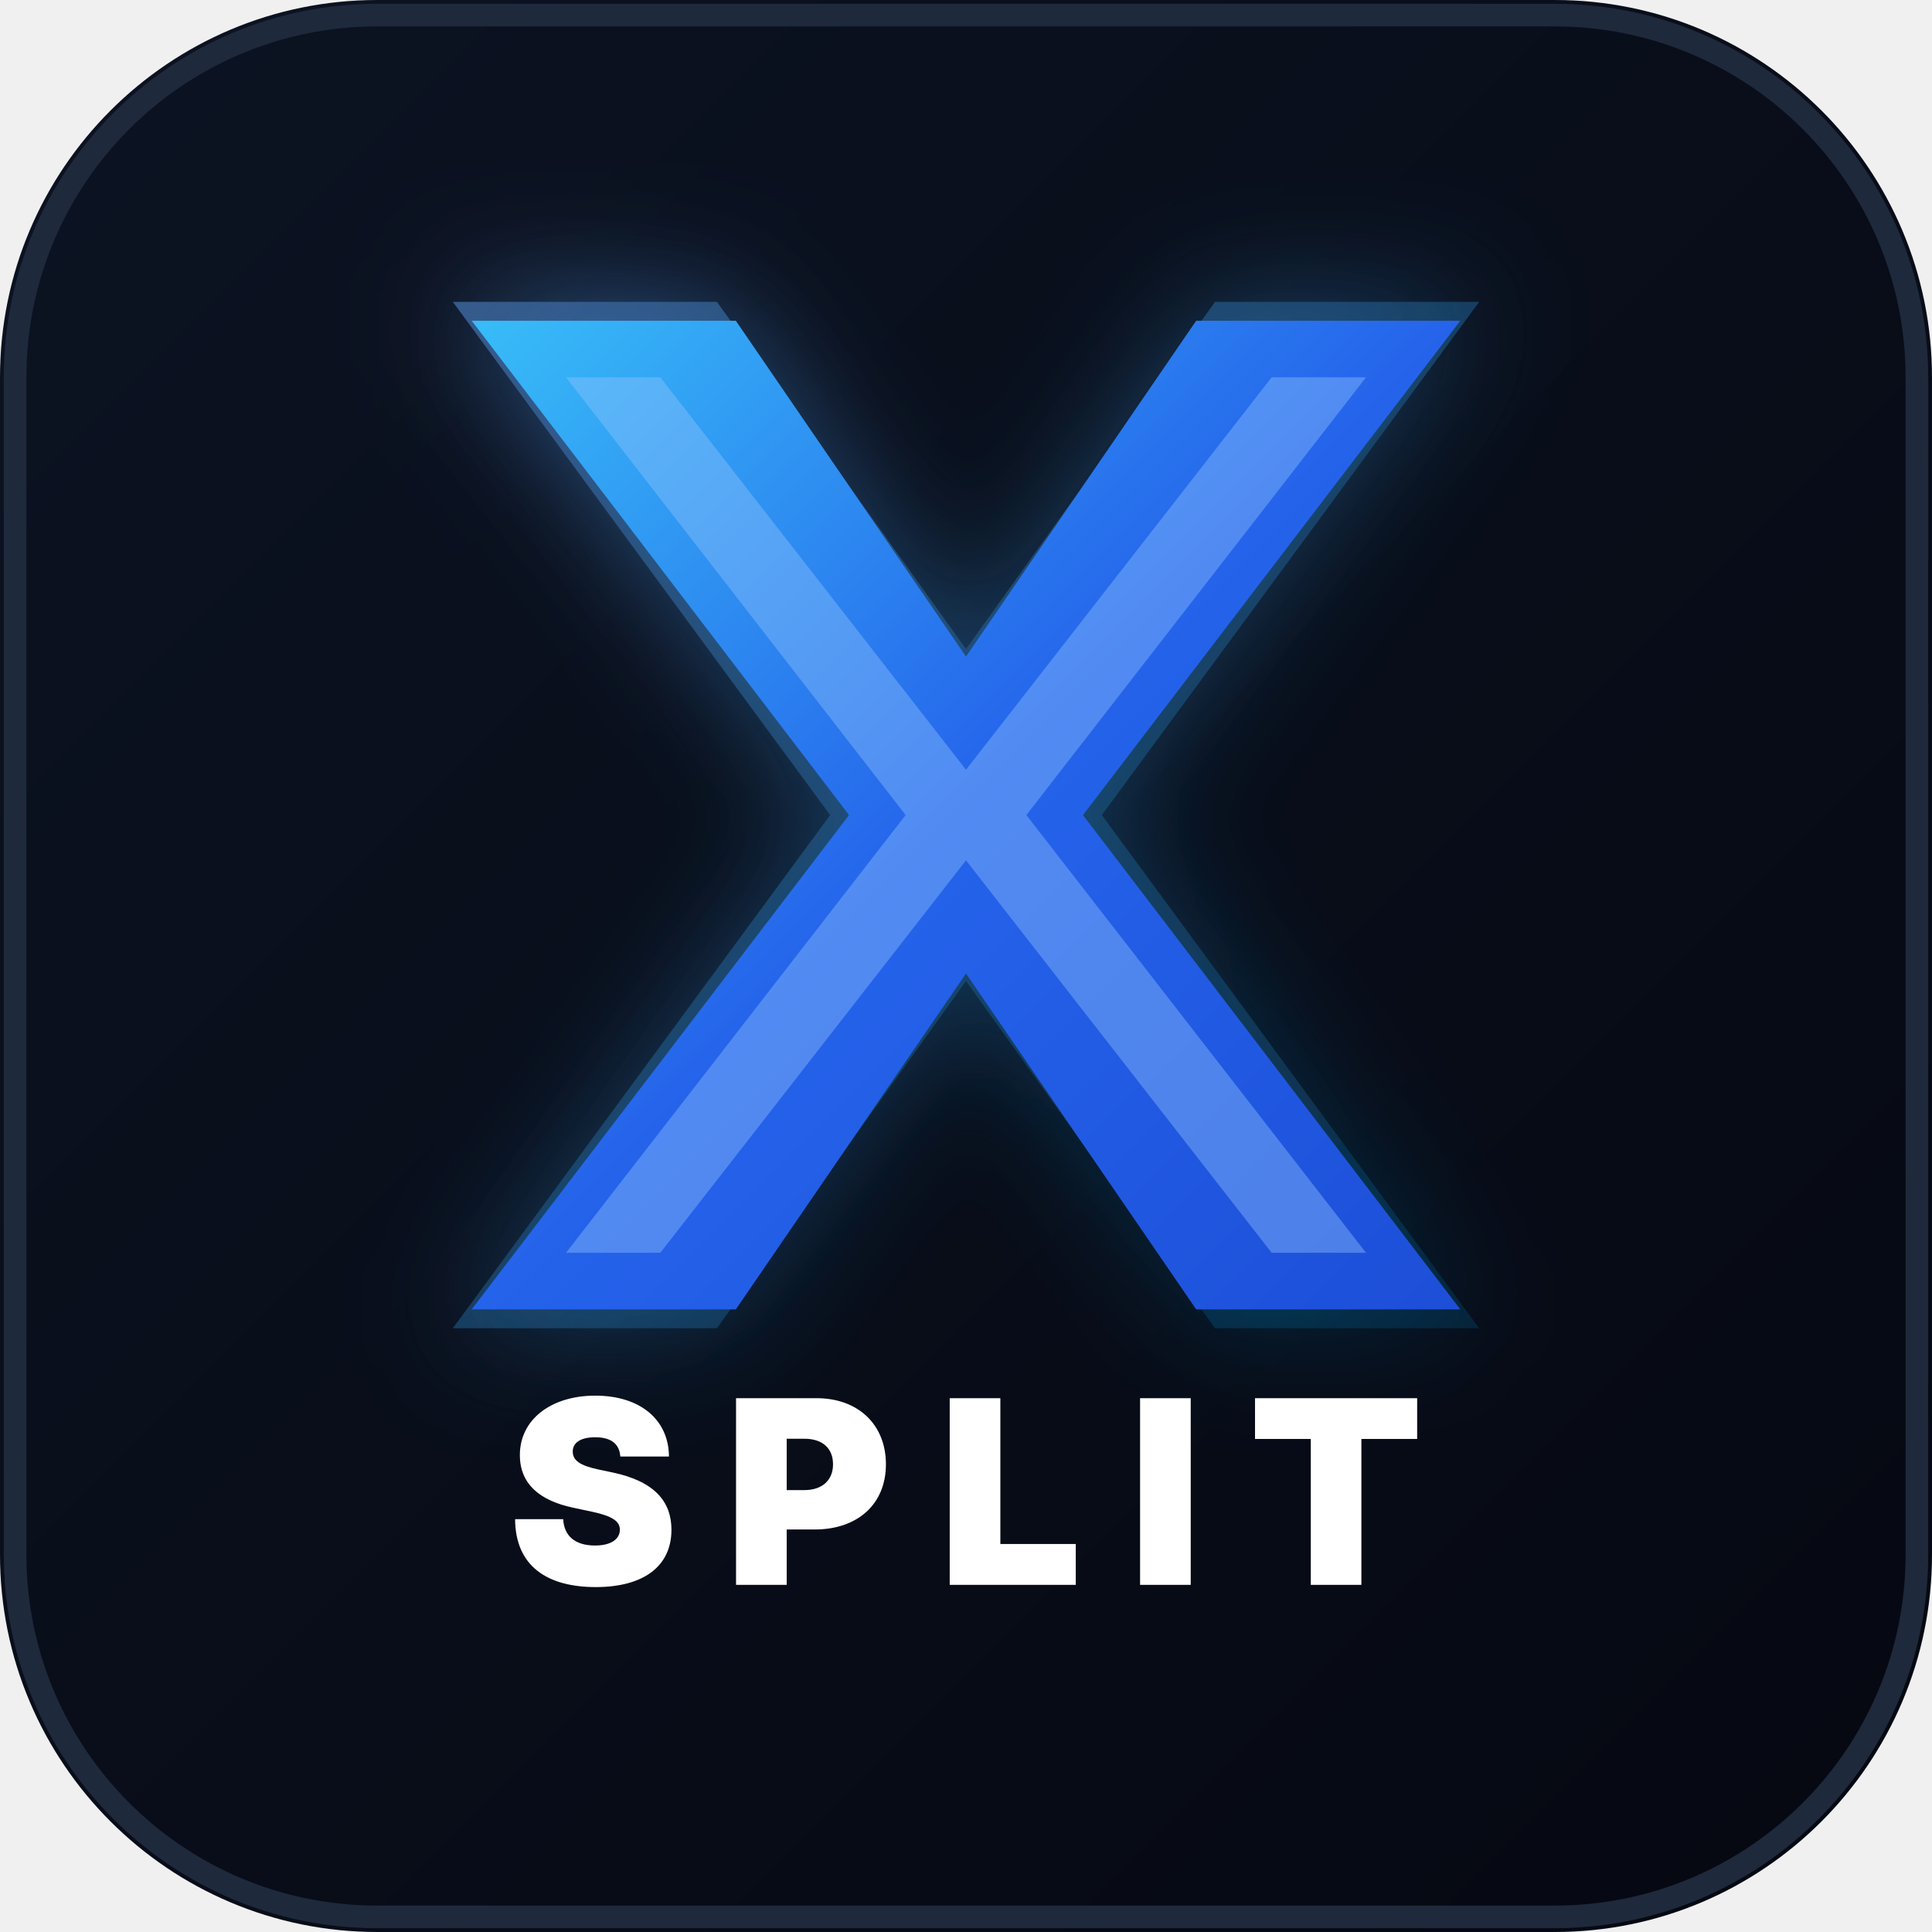
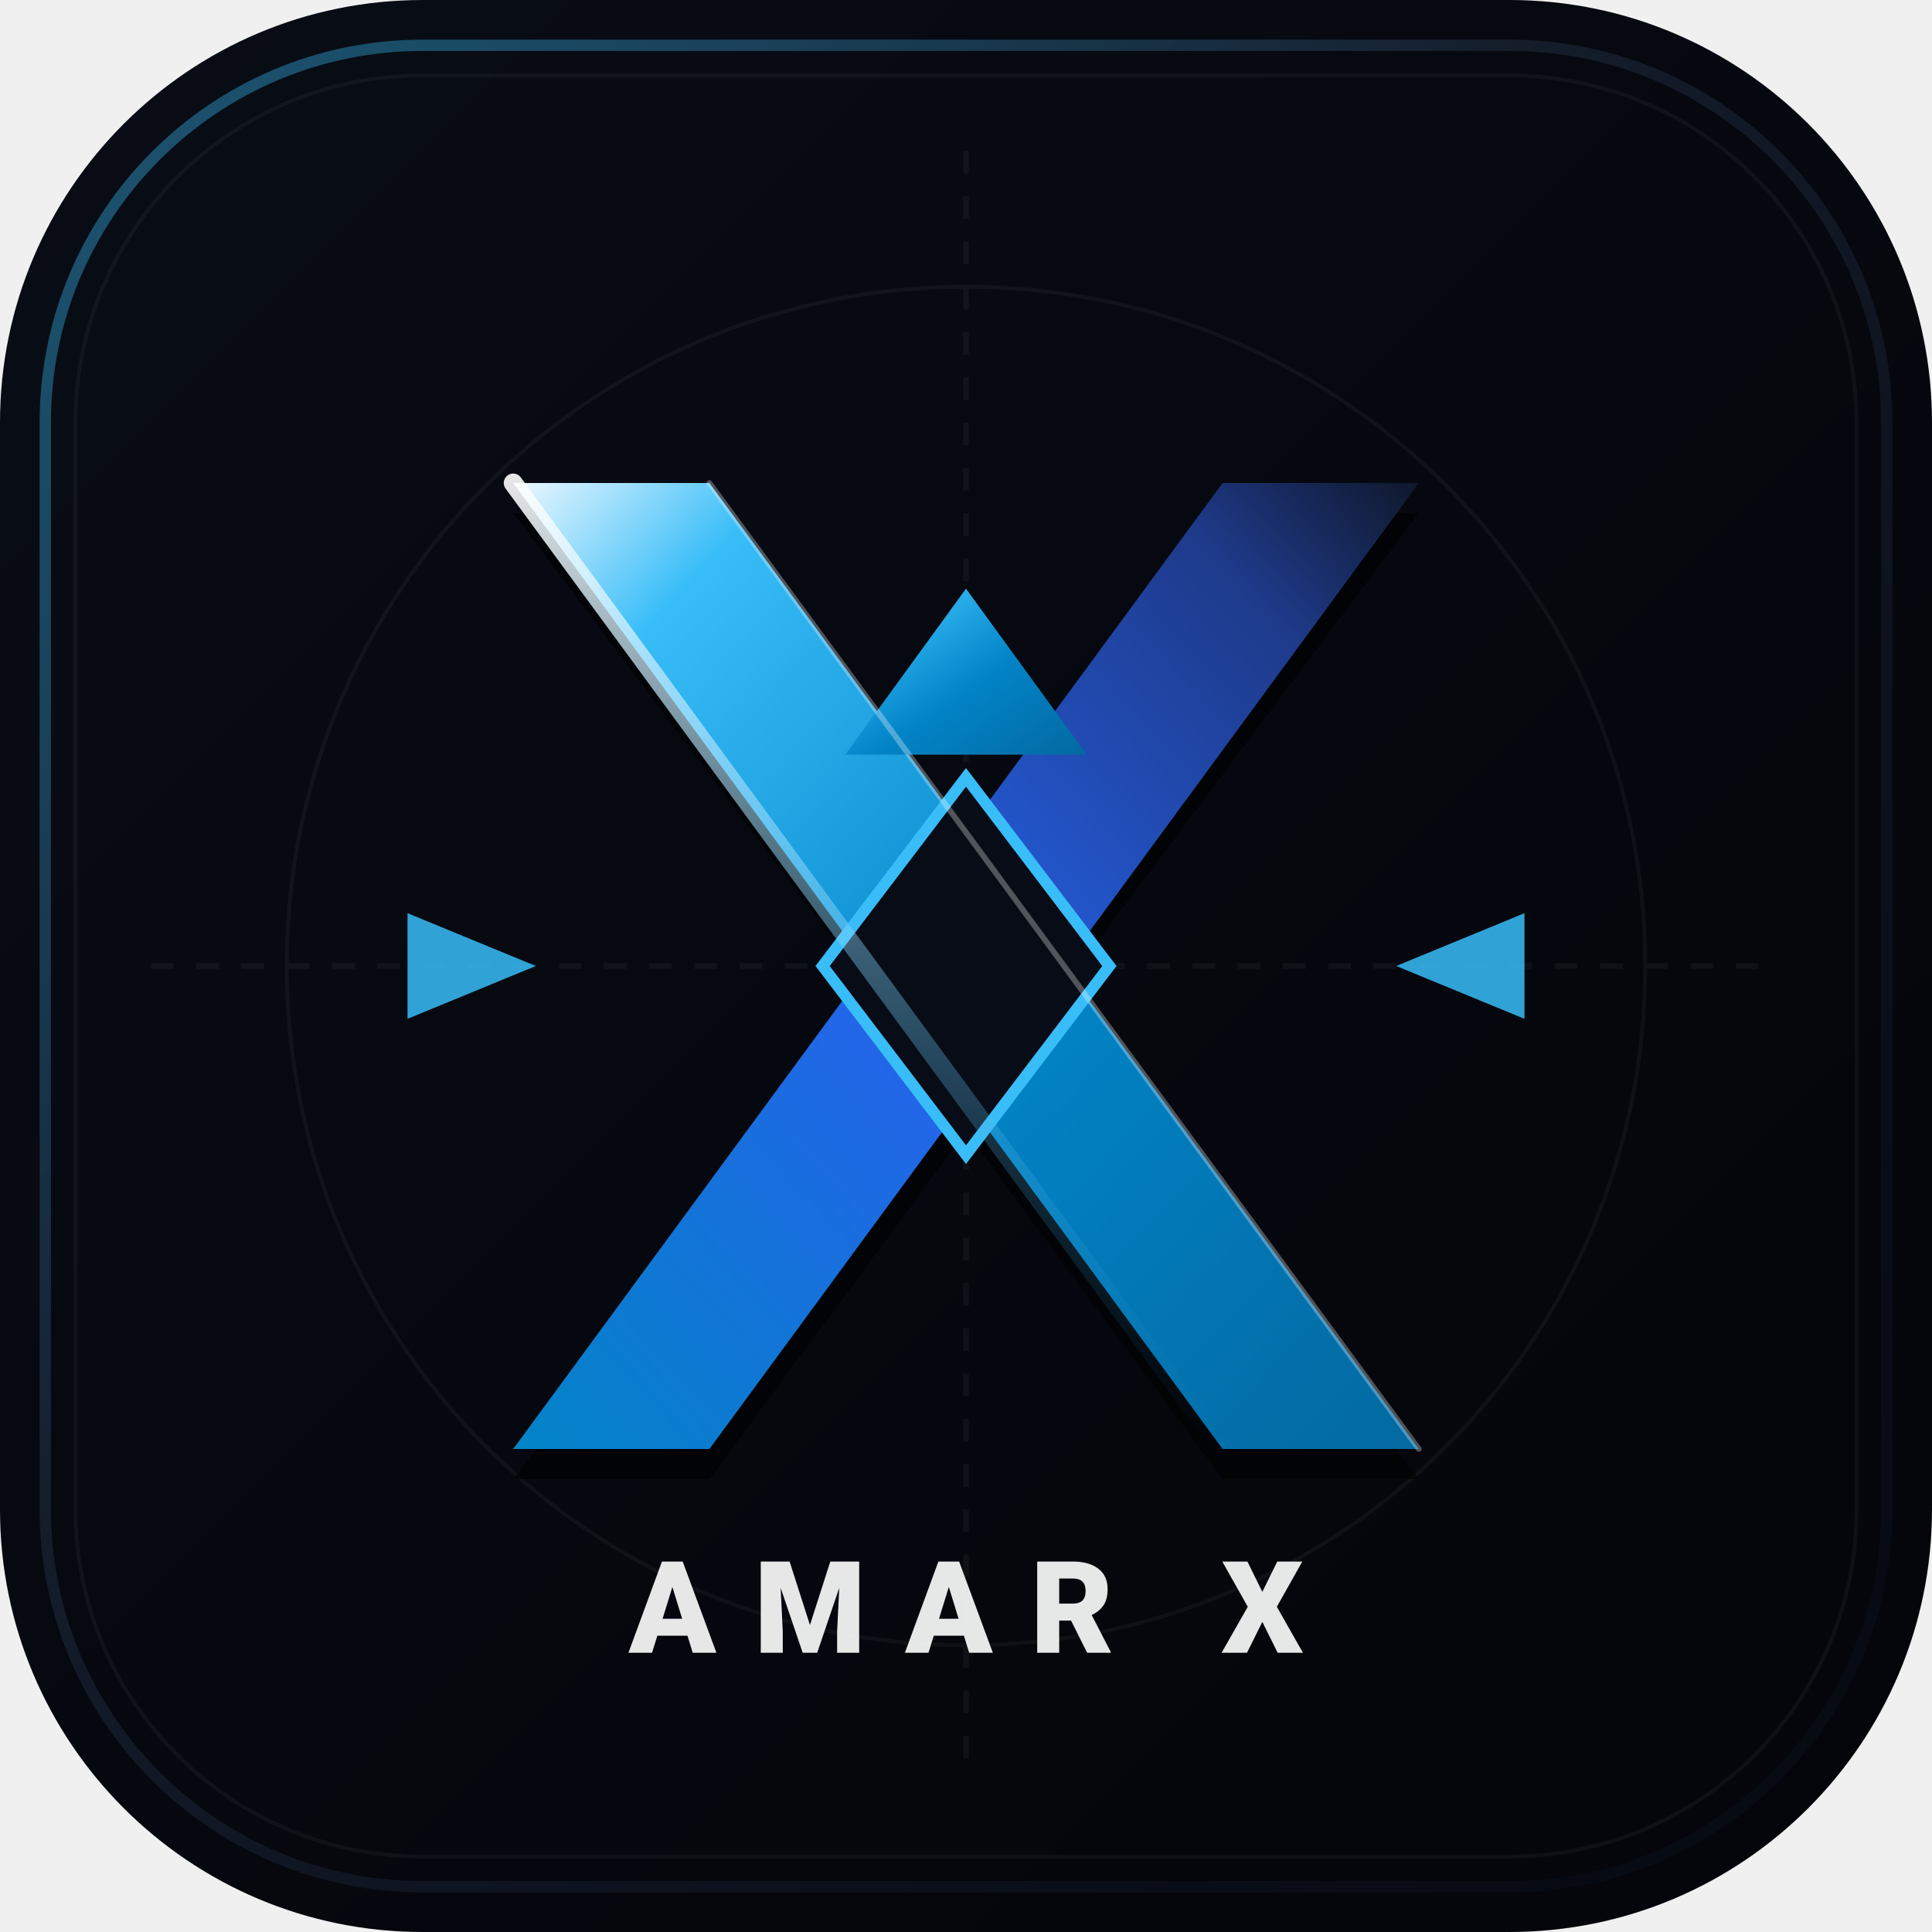
<svg xmlns="http://www.w3.org/2000/svg" viewBox="0 0 512 512">
  <defs>
-     <linearGradient id="blueGrad" x1="0%" y1="0%" x2="100%" y2="100%">
-       <stop offset="0%" stop-color="#38bdf8" />
-       <stop offset="50%" stop-color="#2563eb" />
-       <stop offset="100%" stop-color="#1d4ed8" />
+     <linearGradient id="bgGrad" x1="0%" y1="0%" x2="100%" y2="100%">
+       <stop offset="0%" stop-color="#090d16" />
+       <stop offset="50%" stop-color="#06080f" />
+       <stop offset="100%" stop-color="#04050a" />
    </linearGradient>
-     <linearGradient id="glowGrad" x1="0%" y1="0%" x2="100%" y2="100%">
-       <stop offset="0%" stop-color="#60a5fa" stop-opacity="0.8" />
-       <stop offset="100%" stop-color="#0284c7" stop-opacity="0.3" />
+     <linearGradient id="steelPrimary" x1="0%" y1="0%" x2="100%" y2="100%">
+       <stop offset="0%" stop-color="#f0f9ff" />
+       <stop offset="15%" stop-color="#38bdf8" />
+       <stop offset="55%" stop-color="#0284c7" />
+       <stop offset="100%" stop-color="#0369a1" />
    </linearGradient>
-     <linearGradient id="bgGrad" x1="0%" y1="0%" x2="100%" y2="100%">
-       <stop offset="0%" stop-color="#0c1322" />
-       <stop offset="100%" stop-color="#050811" />
+     <linearGradient id="steelSecondary" x1="0%" y1="100%" x2="100%" y2="0%">
+       <stop offset="0%" stop-color="#0284c7" />
+       <stop offset="45%" stop-color="#2563eb" />
+       <stop offset="85%" stop-color="#1e3a8a" />
+       <stop offset="100%" stop-color="#0f172a" />
    </linearGradient>
-     <filter id="neonGlow" x="-20%" y="-20%" width="140%" height="140%">
-       <feGaussianBlur stdDeviation="16" result="blur" />
-       <feComposite in="SourceGraphic" in2="blur" operator="over" />
-     </filter>
+     <linearGradient id="chromeHighlight" x1="0%" y1="0%" x2="0%" y2="100%">
+       <stop offset="0%" stop-color="#ffffff" stop-opacity="0.9" />
+       <stop offset="50%" stop-color="#7dd3fc" stop-opacity="0.4" />
+       <stop offset="100%" stop-color="#0284c7" stop-opacity="0" />
+     </linearGradient>
+     <linearGradient id="frameGrad" x1="0%" y1="0%" x2="100%" y2="100%">
+       <stop offset="0%" stop-color="#38bdf8" stop-opacity="0.4" />
+       <stop offset="40%" stop-color="#1e293b" stop-opacity="0.6" />
+       <stop offset="100%" stop-color="#0f172a" stop-opacity="0.2" />
+     </linearGradient>
  </defs>
-   <rect width="512" height="512" rx="100" fill="url(#bgGrad)" />
-   <rect width="504" height="504" x="4" y="4" rx="96" fill="none" stroke="#1e293b" stroke-width="6" />
-   <g transform="translate(0, -40)">
-     <g filter="url(#neonGlow)" opacity="0.6">
-       <path d="M120 120 L220 256 L120 392 H190 L256 300 L322 392 H392 L292 256 L392 120 H322 L256 212 L190 120 Z" fill="url(#glowGrad)" />
-     </g>
-     <path d="M125 125 L225 256 L125 387 H195 L256 298 L317 387 H387 L287 256 L387 125 H317 L256 214 L195 125 Z" fill="url(#blueGrad)" />
-     <path d="M150 140 L240 256 L150 372 H175 L256 268 L337 372 H362 L272 256 L362 140 H337 L256 244 L175 140 Z" fill="#93c5fd" opacity="0.4" />
+   <rect width="512" height="512" rx="112" fill="url(#bgGrad)" />
+   <rect x="12" y="12" width="488" height="488" rx="100" fill="none" stroke="url(#frameGrad)" stroke-width="3" />
+   <rect x="20" y="20" width="472" height="472" rx="92" fill="none" stroke="#ffffff" stroke-width="1" stroke-opacity="0.04" />
+   <g opacity="0.04">
+     <line x1="256" y1="40" x2="256" y2="472" stroke="#ffffff" stroke-width="1.5" stroke-dasharray="6 6" />
+     <line x1="40" y1="256" x2="472" y2="256" stroke="#ffffff" stroke-width="1.5" stroke-dasharray="6 6" />
+     <circle cx="256" cy="256" r="180" fill="none" stroke="#ffffff" stroke-width="1" />
  </g>
-   <text x="256" y="420" font-family="system-ui, -apple-system, sans-serif" font-weight="900" font-size="68" fill="#ffffff" text-anchor="middle" letter-spacing="12">SPLIT</text>
+   <g id="monogram" transform="translate(0, 0)">
+     <path d="M136 128 L232 256 L136 384 H188 L256 292 L324 384 H376 L280 256 L376 128 H324 L256 220 L188 128 Z" fill="#000000" opacity="0.6" transform="translate(0, 8)" />
+     <path d="M376 128 L188 384 H136 L324 128 Z" fill="url(#steelSecondary)" />
+     <path d="M136 128 L324 384 H376 L188 128 Z" fill="url(#steelPrimary)" />
+     <polygon points="256,206 294,256 256,306 218,256" fill="#080c16" stroke="#38bdf8" stroke-width="3" />
+     <polygon points="256,156 288,200 224,200" fill="url(#steelPrimary)" />
+     <path d="M136 128 L324 384" stroke="url(#chromeHighlight)" stroke-width="5" stroke-linecap="round" />
+     <path d="M188 128 L376 384" stroke="#ffffff" stroke-width="1.5" stroke-opacity="0.3" stroke-linecap="round" />
+     <polygon points="108,242 142,256 108,270" fill="#38bdf8" opacity="0.85" />
+     <polygon points="404,242 370,256 404,270" fill="#38bdf8" opacity="0.85" />
+   </g>
+   <text x="256" y="438" font-family="-apple-system, BlinkMacSystemFont, 'Segoe UI', Roboto, 'Helvetica Neue', Arial, sans-serif" font-weight="900" font-size="34" fill="#ffffff" text-anchor="middle" letter-spacing="10" opacity="0.9">AMAR X</text>
</svg>
